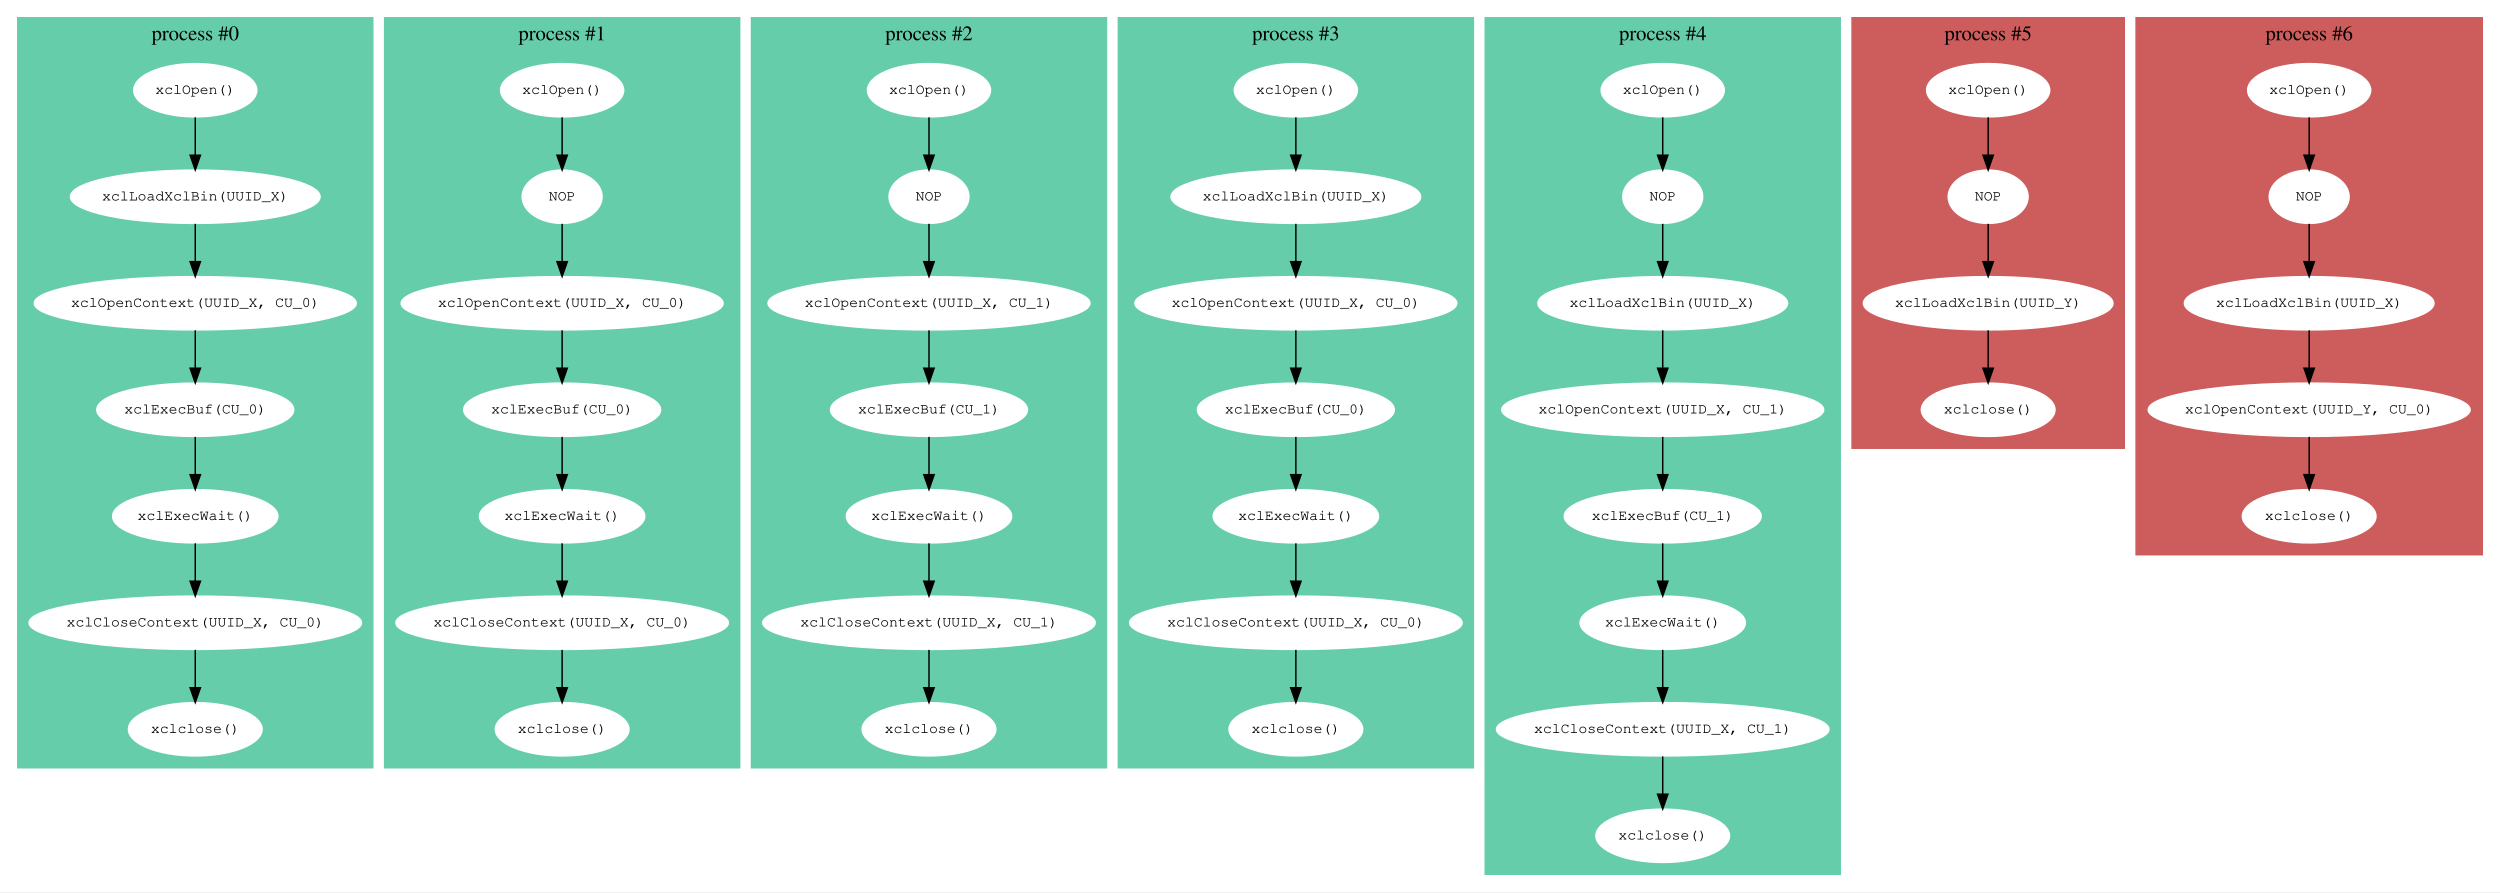
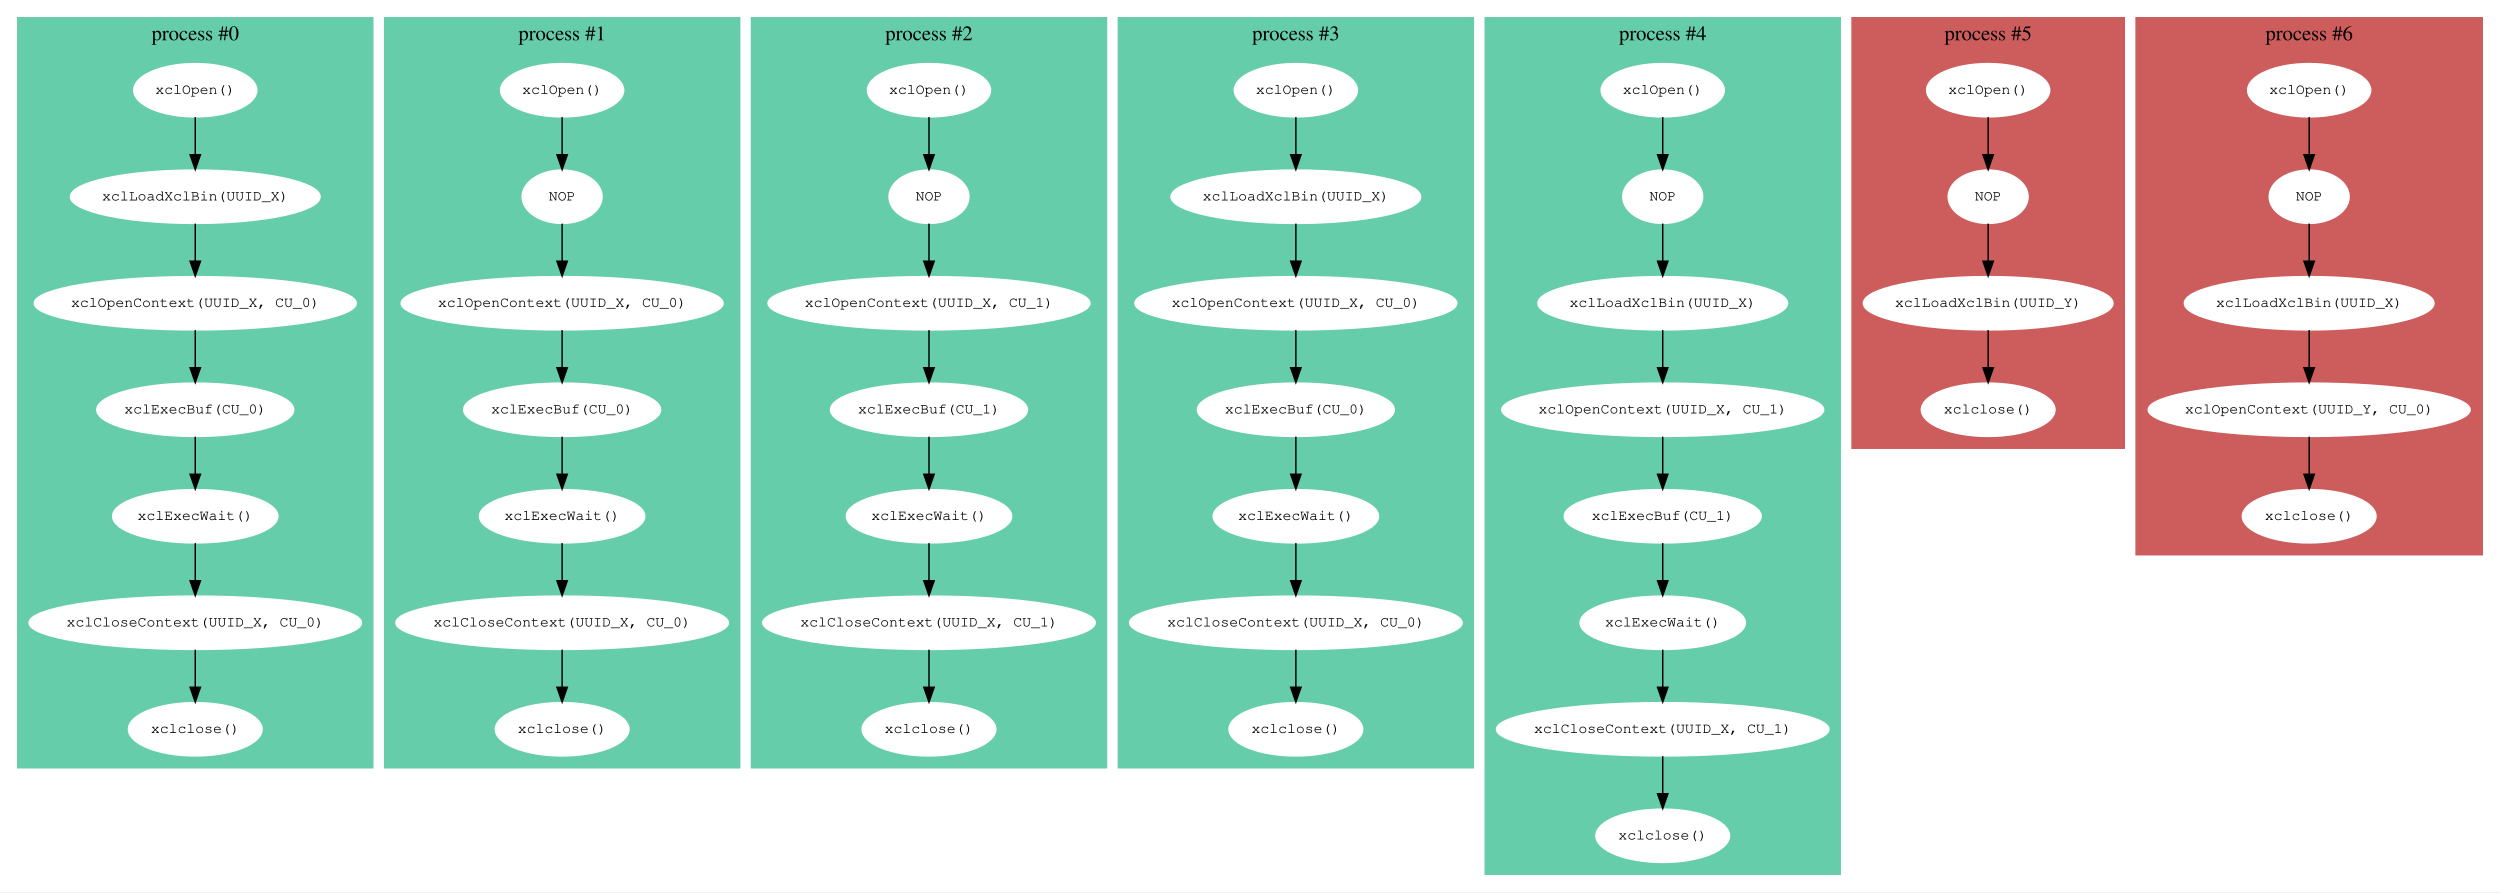
<svg xmlns="http://www.w3.org/2000/svg" width="1690pt" height="603pt" viewBox="0.00 0.00 1690.00 603.00">
  <g id="graph0" class="graph" transform="scale(1 1) rotate(0) translate(4 599)">
-     <polygon fill="white" stroke="none" points="-4,4 -4,-599 1686,-599 1686,4 -4,4" />
+     <polygon fill="#ffffff" stroke="transparent" points="-4,4 -4,-599 1686,-599 1686,4 -4,4" />
    <g id="clust1" class="cluster">
      <polygon fill="#66cdaa" stroke="#66cdaa" points="8,-80 8,-587 248,-587 248,-80 8,-80" />
-       <text text-anchor="middle" x="128" y="-571.8" font-family="Times,serif" font-size="14.00">process #0</text>
+       <text text-anchor="middle" x="128" y="-571.8" font-family="Times,serif" font-size="14.00" fill="#000000">process #0</text>
    </g>
    <g id="clust2" class="cluster">
      <polygon fill="#66cdaa" stroke="#66cdaa" points="256,-80 256,-587 496,-587 496,-80 256,-80" />
-       <text text-anchor="middle" x="376" y="-571.8" font-family="Times,serif" font-size="14.00">process #1</text>
+       <text text-anchor="middle" x="376" y="-571.8" font-family="Times,serif" font-size="14.00" fill="#000000">process #1</text>
    </g>
    <g id="clust3" class="cluster">
      <polygon fill="#66cdaa" stroke="#66cdaa" points="504,-80 504,-587 744,-587 744,-80 504,-80" />
-       <text text-anchor="middle" x="624" y="-571.8" font-family="Times,serif" font-size="14.00">process #2</text>
+       <text text-anchor="middle" x="624" y="-571.8" font-family="Times,serif" font-size="14.00" fill="#000000">process #2</text>
    </g>
    <g id="clust4" class="cluster">
      <polygon fill="#66cdaa" stroke="#66cdaa" points="752,-80 752,-587 992,-587 992,-80 752,-80" />
-       <text text-anchor="middle" x="872" y="-571.8" font-family="Times,serif" font-size="14.00">process #3</text>
+       <text text-anchor="middle" x="872" y="-571.8" font-family="Times,serif" font-size="14.00" fill="#000000">process #3</text>
    </g>
    <g id="clust5" class="cluster">
      <polygon fill="#66cdaa" stroke="#66cdaa" points="1000,-8 1000,-587 1240,-587 1240,-8 1000,-8" />
-       <text text-anchor="middle" x="1120" y="-571.8" font-family="Times,serif" font-size="14.00">process #4</text>
+       <text text-anchor="middle" x="1120" y="-571.8" font-family="Times,serif" font-size="14.00" fill="#000000">process #4</text>
    </g>
    <g id="clust6" class="cluster">
-       <polygon fill="indianred" stroke="indianred" points="1248,-296 1248,-587 1432,-587 1432,-296 1248,-296" />
-       <text text-anchor="middle" x="1340" y="-571.8" font-family="Times,serif" font-size="14.00">process #5</text>
+       <polygon fill="#cd5c5c" stroke="#cd5c5c" points="1248,-296 1248,-587 1432,-587 1432,-296 1248,-296" />
+       <text text-anchor="middle" x="1340" y="-571.8" font-family="Times,serif" font-size="14.00" fill="#000000">process #5</text>
    </g>
    <g id="clust7" class="cluster">
-       <polygon fill="indianred" stroke="indianred" points="1440,-224 1440,-587 1674,-587 1674,-224 1440,-224" />
-       <text text-anchor="middle" x="1557" y="-571.8" font-family="Times,serif" font-size="14.00">process #6</text>
+       <polygon fill="#cd5c5c" stroke="#cd5c5c" points="1440,-224 1440,-587 1674,-587 1674,-224 1440,-224" />
+       <text text-anchor="middle" x="1557" y="-571.8" font-family="Times,serif" font-size="14.00" fill="#000000">process #6</text>
    </g>
    <g id="node1" class="node">
-       <ellipse fill="white" stroke="white" cx="128" cy="-538" rx="41.591" ry="18" />
-       <text text-anchor="middle" x="128" y="-535.5" font-family="Courier,monospace" font-size="10.00">xclOpen()</text>
+       <ellipse fill="#ffffff" stroke="#ffffff" cx="128" cy="-538" rx="41.591" ry="18" />
+       <text text-anchor="middle" x="128" y="-535.5" font-family="Courier,monospace" font-size="10.00" fill="#000000">xclOpen()</text>
    </g>
    <g id="node2" class="node">
-       <ellipse fill="white" stroke="white" cx="128" cy="-466" rx="84.358" ry="18" />
-       <text text-anchor="middle" x="128" y="-463.5" font-family="Courier,monospace" font-size="10.00">xclLoadXclBin(UUID_X)</text>
+       <ellipse fill="#ffffff" stroke="#ffffff" cx="128" cy="-466" rx="84.358" ry="18" />
+       <text text-anchor="middle" x="128" y="-463.5" font-family="Courier,monospace" font-size="10.00" fill="#000000">xclLoadXclBin(UUID_X)</text>
    </g>
    <g id="edge1" class="edge">
-       <path fill="none" stroke="black" d="M128,-519.697C128,-511.983 128,-502.712 128,-494.112" />
-       <polygon fill="black" stroke="black" points="131.5,-494.104 128,-484.104 124.5,-494.104 131.5,-494.104" />
+       <path fill="none" stroke="#000000" d="M128,-519.831C128,-512.131 128,-502.974 128,-494.417" />
+       <polygon fill="#000000" stroke="#000000" points="131.5,-494.413 128,-484.413 124.5,-494.413 131.5,-494.413" />
    </g>
    <g id="node3" class="node">
-       <ellipse fill="white" stroke="white" cx="128" cy="-394" rx="108.805" ry="18" />
-       <text text-anchor="middle" x="128" y="-391.5" font-family="Courier,monospace" font-size="10.00">xclOpenContext(UUID_X, CU_0)</text>
+       <ellipse fill="#ffffff" stroke="#ffffff" cx="128" cy="-394" rx="108.805" ry="18" />
+       <text text-anchor="middle" x="128" y="-391.5" font-family="Courier,monospace" font-size="10.00" fill="#000000">xclOpenContext(UUID_X, CU_0)</text>
    </g>
    <g id="edge2" class="edge">
-       <path fill="none" stroke="black" d="M128,-447.697C128,-439.983 128,-430.712 128,-422.112" />
-       <polygon fill="black" stroke="black" points="131.5,-422.104 128,-412.104 124.5,-422.104 131.5,-422.104" />
+       <path fill="none" stroke="#000000" d="M128,-447.831C128,-440.131 128,-430.974 128,-422.417" />
+       <polygon fill="#000000" stroke="#000000" points="131.5,-422.413 128,-412.413 124.5,-422.413 131.5,-422.413" />
    </g>
    <g id="node4" class="node">
-       <ellipse fill="white" stroke="white" cx="128" cy="-322" rx="66.538" ry="18" />
-       <text text-anchor="middle" x="128" y="-319.5" font-family="Courier,monospace" font-size="10.00">xclExecBuf(CU_0)</text>
+       <ellipse fill="#ffffff" stroke="#ffffff" cx="128" cy="-322" rx="66.538" ry="18" />
+       <text text-anchor="middle" x="128" y="-319.5" font-family="Courier,monospace" font-size="10.00" fill="#000000">xclExecBuf(CU_0)</text>
    </g>
    <g id="edge3" class="edge">
-       <path fill="none" stroke="black" d="M128,-375.697C128,-367.983 128,-358.712 128,-350.112" />
-       <polygon fill="black" stroke="black" points="131.5,-350.104 128,-340.104 124.5,-350.104 131.5,-350.104" />
+       <path fill="none" stroke="#000000" d="M128,-375.831C128,-368.131 128,-358.974 128,-350.417" />
+       <polygon fill="#000000" stroke="#000000" points="131.5,-350.413 128,-340.413 124.5,-350.413 131.5,-350.413" />
    </g>
    <g id="node5" class="node">
-       <ellipse fill="white" stroke="white" cx="128" cy="-250" rx="55.846" ry="18" />
-       <text text-anchor="middle" x="128" y="-247.5" font-family="Courier,monospace" font-size="10.00">xclExecWait()</text>
+       <ellipse fill="#ffffff" stroke="#ffffff" cx="128" cy="-250" rx="55.846" ry="18" />
+       <text text-anchor="middle" x="128" y="-247.5" font-family="Courier,monospace" font-size="10.00" fill="#000000">xclExecWait()</text>
    </g>
    <g id="edge4" class="edge">
-       <path fill="none" stroke="black" d="M128,-303.697C128,-295.983 128,-286.712 128,-278.112" />
-       <polygon fill="black" stroke="black" points="131.5,-278.104 128,-268.104 124.5,-278.104 131.5,-278.104" />
+       <path fill="none" stroke="#000000" d="M128,-303.831C128,-296.131 128,-286.974 128,-278.417" />
+       <polygon fill="#000000" stroke="#000000" points="131.5,-278.413 128,-268.413 124.5,-278.413 131.5,-278.413" />
    </g>
    <g id="node6" class="node">
-       <ellipse fill="white" stroke="white" cx="128" cy="-178" rx="112.369" ry="18" />
-       <text text-anchor="middle" x="128" y="-175.5" font-family="Courier,monospace" font-size="10.00">xclCloseContext(UUID_X, CU_0)</text>
+       <ellipse fill="#ffffff" stroke="#ffffff" cx="128" cy="-178" rx="112.369" ry="18" />
+       <text text-anchor="middle" x="128" y="-175.5" font-family="Courier,monospace" font-size="10.00" fill="#000000">xclCloseContext(UUID_X, CU_0)</text>
    </g>
    <g id="edge5" class="edge">
-       <path fill="none" stroke="black" d="M128,-231.697C128,-223.983 128,-214.712 128,-206.112" />
-       <polygon fill="black" stroke="black" points="131.5,-206.104 128,-196.104 124.5,-206.104 131.5,-206.104" />
+       <path fill="none" stroke="#000000" d="M128,-231.831C128,-224.131 128,-214.974 128,-206.417" />
+       <polygon fill="#000000" stroke="#000000" points="131.5,-206.413 128,-196.413 124.5,-206.413 131.5,-206.413" />
    </g>
    <g id="node7" class="node">
-       <ellipse fill="white" stroke="white" cx="128" cy="-106" rx="45.155" ry="18" />
-       <text text-anchor="middle" x="128" y="-103.5" font-family="Courier,monospace" font-size="10.00">xclclose()</text>
+       <ellipse fill="#ffffff" stroke="#ffffff" cx="128" cy="-106" rx="45.155" ry="18" />
+       <text text-anchor="middle" x="128" y="-103.5" font-family="Courier,monospace" font-size="10.00" fill="#000000">xclclose()</text>
    </g>
    <g id="edge6" class="edge">
-       <path fill="none" stroke="black" d="M128,-159.697C128,-151.983 128,-142.712 128,-134.112" />
-       <polygon fill="black" stroke="black" points="131.5,-134.104 128,-124.104 124.5,-134.104 131.5,-134.104" />
+       <path fill="none" stroke="#000000" d="M128,-159.831C128,-152.131 128,-142.974 128,-134.417" />
+       <polygon fill="#000000" stroke="#000000" points="131.5,-134.413 128,-124.413 124.5,-134.413 131.5,-134.413" />
    </g>
    <g id="node8" class="node">
-       <ellipse fill="white" stroke="white" cx="376" cy="-538" rx="41.591" ry="18" />
-       <text text-anchor="middle" x="376" y="-535.5" font-family="Courier,monospace" font-size="10.00">xclOpen()</text>
+       <ellipse fill="#ffffff" stroke="#ffffff" cx="376" cy="-538" rx="41.591" ry="18" />
+       <text text-anchor="middle" x="376" y="-535.5" font-family="Courier,monospace" font-size="10.00" fill="#000000">xclOpen()</text>
    </g>
    <g id="node14" class="node">
-       <ellipse fill="white" stroke="white" cx="376" cy="-466" rx="27" ry="18" />
-       <text text-anchor="middle" x="376" y="-463.5" font-family="Courier,monospace" font-size="10.00">NOP</text>
+       <ellipse fill="#ffffff" stroke="#ffffff" cx="376" cy="-466" rx="27" ry="18" />
+       <text text-anchor="middle" x="376" y="-463.5" font-family="Courier,monospace" font-size="10.00" fill="#000000">NOP</text>
    </g>
    <g id="edge7" class="edge">
-       <path fill="none" stroke="black" d="M376,-519.697C376,-511.983 376,-502.712 376,-494.112" />
-       <polygon fill="black" stroke="black" points="379.5,-494.104 376,-484.104 372.5,-494.104 379.5,-494.104" />
+       <path fill="none" stroke="#000000" d="M376,-519.831C376,-512.131 376,-502.974 376,-494.417" />
+       <polygon fill="#000000" stroke="#000000" points="379.5,-494.413 376,-484.413 372.5,-494.413 379.5,-494.413" />
    </g>
    <g id="node9" class="node">
-       <ellipse fill="white" stroke="white" cx="376" cy="-394" rx="108.805" ry="18" />
-       <text text-anchor="middle" x="376" y="-391.5" font-family="Courier,monospace" font-size="10.00">xclOpenContext(UUID_X, CU_0)</text>
+       <ellipse fill="#ffffff" stroke="#ffffff" cx="376" cy="-394" rx="108.805" ry="18" />
+       <text text-anchor="middle" x="376" y="-391.5" font-family="Courier,monospace" font-size="10.00" fill="#000000">xclOpenContext(UUID_X, CU_0)</text>
    </g>
    <g id="node10" class="node">
-       <ellipse fill="white" stroke="white" cx="376" cy="-322" rx="66.538" ry="18" />
-       <text text-anchor="middle" x="376" y="-319.5" font-family="Courier,monospace" font-size="10.00">xclExecBuf(CU_0)</text>
+       <ellipse fill="#ffffff" stroke="#ffffff" cx="376" cy="-322" rx="66.538" ry="18" />
+       <text text-anchor="middle" x="376" y="-319.5" font-family="Courier,monospace" font-size="10.00" fill="#000000">xclExecBuf(CU_0)</text>
    </g>
    <g id="edge9" class="edge">
-       <path fill="none" stroke="black" d="M376,-375.697C376,-367.983 376,-358.712 376,-350.112" />
-       <polygon fill="black" stroke="black" points="379.5,-350.104 376,-340.104 372.5,-350.104 379.5,-350.104" />
+       <path fill="none" stroke="#000000" d="M376,-375.831C376,-368.131 376,-358.974 376,-350.417" />
+       <polygon fill="#000000" stroke="#000000" points="379.5,-350.413 376,-340.413 372.5,-350.413 379.5,-350.413" />
    </g>
    <g id="node11" class="node">
-       <ellipse fill="white" stroke="white" cx="376" cy="-250" rx="55.846" ry="18" />
-       <text text-anchor="middle" x="376" y="-247.5" font-family="Courier,monospace" font-size="10.00">xclExecWait()</text>
+       <ellipse fill="#ffffff" stroke="#ffffff" cx="376" cy="-250" rx="55.846" ry="18" />
+       <text text-anchor="middle" x="376" y="-247.5" font-family="Courier,monospace" font-size="10.00" fill="#000000">xclExecWait()</text>
    </g>
    <g id="edge10" class="edge">
-       <path fill="none" stroke="black" d="M376,-303.697C376,-295.983 376,-286.712 376,-278.112" />
-       <polygon fill="black" stroke="black" points="379.5,-278.104 376,-268.104 372.5,-278.104 379.5,-278.104" />
+       <path fill="none" stroke="#000000" d="M376,-303.831C376,-296.131 376,-286.974 376,-278.417" />
+       <polygon fill="#000000" stroke="#000000" points="379.5,-278.413 376,-268.413 372.5,-278.413 379.5,-278.413" />
    </g>
    <g id="node12" class="node">
-       <ellipse fill="white" stroke="white" cx="376" cy="-178" rx="112.369" ry="18" />
-       <text text-anchor="middle" x="376" y="-175.5" font-family="Courier,monospace" font-size="10.00">xclCloseContext(UUID_X, CU_0)</text>
+       <ellipse fill="#ffffff" stroke="#ffffff" cx="376" cy="-178" rx="112.369" ry="18" />
+       <text text-anchor="middle" x="376" y="-175.5" font-family="Courier,monospace" font-size="10.00" fill="#000000">xclCloseContext(UUID_X, CU_0)</text>
    </g>
    <g id="edge11" class="edge">
-       <path fill="none" stroke="black" d="M376,-231.697C376,-223.983 376,-214.712 376,-206.112" />
-       <polygon fill="black" stroke="black" points="379.5,-206.104 376,-196.104 372.5,-206.104 379.5,-206.104" />
+       <path fill="none" stroke="#000000" d="M376,-231.831C376,-224.131 376,-214.974 376,-206.417" />
+       <polygon fill="#000000" stroke="#000000" points="379.5,-206.413 376,-196.413 372.5,-206.413 379.5,-206.413" />
    </g>
    <g id="node13" class="node">
-       <ellipse fill="white" stroke="white" cx="376" cy="-106" rx="45.155" ry="18" />
-       <text text-anchor="middle" x="376" y="-103.5" font-family="Courier,monospace" font-size="10.00">xclclose()</text>
+       <ellipse fill="#ffffff" stroke="#ffffff" cx="376" cy="-106" rx="45.155" ry="18" />
+       <text text-anchor="middle" x="376" y="-103.5" font-family="Courier,monospace" font-size="10.00" fill="#000000">xclclose()</text>
    </g>
    <g id="edge12" class="edge">
-       <path fill="none" stroke="black" d="M376,-159.697C376,-151.983 376,-142.712 376,-134.112" />
-       <polygon fill="black" stroke="black" points="379.5,-134.104 376,-124.104 372.5,-134.104 379.5,-134.104" />
+       <path fill="none" stroke="#000000" d="M376,-159.831C376,-152.131 376,-142.974 376,-134.417" />
+       <polygon fill="#000000" stroke="#000000" points="379.5,-134.413 376,-124.413 372.5,-134.413 379.5,-134.413" />
    </g>
    <g id="edge8" class="edge">
-       <path fill="none" stroke="black" d="M376,-447.697C376,-439.983 376,-430.712 376,-422.112" />
-       <polygon fill="black" stroke="black" points="379.5,-422.104 376,-412.104 372.5,-422.104 379.5,-422.104" />
+       <path fill="none" stroke="#000000" d="M376,-447.831C376,-440.131 376,-430.974 376,-422.417" />
+       <polygon fill="#000000" stroke="#000000" points="379.5,-422.413 376,-412.413 372.5,-422.413 379.5,-422.413" />
    </g>
    <g id="node15" class="node">
-       <ellipse fill="white" stroke="white" cx="624" cy="-538" rx="41.591" ry="18" />
-       <text text-anchor="middle" x="624" y="-535.5" font-family="Courier,monospace" font-size="10.00">xclOpen()</text>
+       <ellipse fill="#ffffff" stroke="#ffffff" cx="624" cy="-538" rx="41.591" ry="18" />
+       <text text-anchor="middle" x="624" y="-535.5" font-family="Courier,monospace" font-size="10.00" fill="#000000">xclOpen()</text>
    </g>
    <g id="node21" class="node">
-       <ellipse fill="white" stroke="white" cx="624" cy="-466" rx="27" ry="18" />
-       <text text-anchor="middle" x="624" y="-463.5" font-family="Courier,monospace" font-size="10.00">NOP</text>
+       <ellipse fill="#ffffff" stroke="#ffffff" cx="624" cy="-466" rx="27" ry="18" />
+       <text text-anchor="middle" x="624" y="-463.5" font-family="Courier,monospace" font-size="10.00" fill="#000000">NOP</text>
    </g>
    <g id="edge13" class="edge">
-       <path fill="none" stroke="black" d="M624,-519.697C624,-511.983 624,-502.712 624,-494.112" />
-       <polygon fill="black" stroke="black" points="627.5,-494.104 624,-484.104 620.5,-494.104 627.5,-494.104" />
+       <path fill="none" stroke="#000000" d="M624,-519.831C624,-512.131 624,-502.974 624,-494.417" />
+       <polygon fill="#000000" stroke="#000000" points="627.5,-494.413 624,-484.413 620.5,-494.413 627.5,-494.413" />
    </g>
    <g id="node16" class="node">
-       <ellipse fill="white" stroke="white" cx="624" cy="-394" rx="108.805" ry="18" />
-       <text text-anchor="middle" x="624" y="-391.5" font-family="Courier,monospace" font-size="10.00">xclOpenContext(UUID_X, CU_1)</text>
+       <ellipse fill="#ffffff" stroke="#ffffff" cx="624" cy="-394" rx="108.805" ry="18" />
+       <text text-anchor="middle" x="624" y="-391.5" font-family="Courier,monospace" font-size="10.00" fill="#000000">xclOpenContext(UUID_X, CU_1)</text>
    </g>
    <g id="node17" class="node">
-       <ellipse fill="white" stroke="white" cx="624" cy="-322" rx="66.538" ry="18" />
-       <text text-anchor="middle" x="624" y="-319.5" font-family="Courier,monospace" font-size="10.00">xclExecBuf(CU_1)</text>
+       <ellipse fill="#ffffff" stroke="#ffffff" cx="624" cy="-322" rx="66.538" ry="18" />
+       <text text-anchor="middle" x="624" y="-319.5" font-family="Courier,monospace" font-size="10.00" fill="#000000">xclExecBuf(CU_1)</text>
    </g>
    <g id="edge15" class="edge">
-       <path fill="none" stroke="black" d="M624,-375.697C624,-367.983 624,-358.712 624,-350.112" />
-       <polygon fill="black" stroke="black" points="627.5,-350.104 624,-340.104 620.5,-350.104 627.5,-350.104" />
+       <path fill="none" stroke="#000000" d="M624,-375.831C624,-368.131 624,-358.974 624,-350.417" />
+       <polygon fill="#000000" stroke="#000000" points="627.5,-350.413 624,-340.413 620.5,-350.413 627.5,-350.413" />
    </g>
    <g id="node18" class="node">
-       <ellipse fill="white" stroke="white" cx="624" cy="-250" rx="55.846" ry="18" />
-       <text text-anchor="middle" x="624" y="-247.5" font-family="Courier,monospace" font-size="10.00">xclExecWait()</text>
+       <ellipse fill="#ffffff" stroke="#ffffff" cx="624" cy="-250" rx="55.846" ry="18" />
+       <text text-anchor="middle" x="624" y="-247.5" font-family="Courier,monospace" font-size="10.00" fill="#000000">xclExecWait()</text>
    </g>
    <g id="edge16" class="edge">
-       <path fill="none" stroke="black" d="M624,-303.697C624,-295.983 624,-286.712 624,-278.112" />
-       <polygon fill="black" stroke="black" points="627.5,-278.104 624,-268.104 620.5,-278.104 627.5,-278.104" />
+       <path fill="none" stroke="#000000" d="M624,-303.831C624,-296.131 624,-286.974 624,-278.417" />
+       <polygon fill="#000000" stroke="#000000" points="627.5,-278.413 624,-268.413 620.5,-278.413 627.5,-278.413" />
    </g>
    <g id="node19" class="node">
-       <ellipse fill="white" stroke="white" cx="624" cy="-178" rx="112.369" ry="18" />
-       <text text-anchor="middle" x="624" y="-175.5" font-family="Courier,monospace" font-size="10.00">xclCloseContext(UUID_X, CU_1)</text>
+       <ellipse fill="#ffffff" stroke="#ffffff" cx="624" cy="-178" rx="112.369" ry="18" />
+       <text text-anchor="middle" x="624" y="-175.5" font-family="Courier,monospace" font-size="10.00" fill="#000000">xclCloseContext(UUID_X, CU_1)</text>
    </g>
    <g id="edge17" class="edge">
-       <path fill="none" stroke="black" d="M624,-231.697C624,-223.983 624,-214.712 624,-206.112" />
-       <polygon fill="black" stroke="black" points="627.5,-206.104 624,-196.104 620.5,-206.104 627.5,-206.104" />
+       <path fill="none" stroke="#000000" d="M624,-231.831C624,-224.131 624,-214.974 624,-206.417" />
+       <polygon fill="#000000" stroke="#000000" points="627.5,-206.413 624,-196.413 620.5,-206.413 627.5,-206.413" />
    </g>
    <g id="node20" class="node">
-       <ellipse fill="white" stroke="white" cx="624" cy="-106" rx="45.155" ry="18" />
-       <text text-anchor="middle" x="624" y="-103.5" font-family="Courier,monospace" font-size="10.00">xclclose()</text>
+       <ellipse fill="#ffffff" stroke="#ffffff" cx="624" cy="-106" rx="45.155" ry="18" />
+       <text text-anchor="middle" x="624" y="-103.5" font-family="Courier,monospace" font-size="10.00" fill="#000000">xclclose()</text>
    </g>
    <g id="edge18" class="edge">
-       <path fill="none" stroke="black" d="M624,-159.697C624,-151.983 624,-142.712 624,-134.112" />
-       <polygon fill="black" stroke="black" points="627.5,-134.104 624,-124.104 620.5,-134.104 627.5,-134.104" />
+       <path fill="none" stroke="#000000" d="M624,-159.831C624,-152.131 624,-142.974 624,-134.417" />
+       <polygon fill="#000000" stroke="#000000" points="627.5,-134.413 624,-124.413 620.5,-134.413 627.5,-134.413" />
    </g>
    <g id="edge14" class="edge">
-       <path fill="none" stroke="black" d="M624,-447.697C624,-439.983 624,-430.712 624,-422.112" />
-       <polygon fill="black" stroke="black" points="627.5,-422.104 624,-412.104 620.5,-422.104 627.5,-422.104" />
+       <path fill="none" stroke="#000000" d="M624,-447.831C624,-440.131 624,-430.974 624,-422.417" />
+       <polygon fill="#000000" stroke="#000000" points="627.5,-422.413 624,-412.413 620.5,-422.413 627.5,-422.413" />
    </g>
    <g id="node22" class="node">
-       <ellipse fill="white" stroke="white" cx="872" cy="-538" rx="41.591" ry="18" />
-       <text text-anchor="middle" x="872" y="-535.5" font-family="Courier,monospace" font-size="10.00">xclOpen()</text>
+       <ellipse fill="#ffffff" stroke="#ffffff" cx="872" cy="-538" rx="41.591" ry="18" />
+       <text text-anchor="middle" x="872" y="-535.5" font-family="Courier,monospace" font-size="10.00" fill="#000000">xclOpen()</text>
    </g>
    <g id="node23" class="node">
-       <ellipse fill="white" stroke="white" cx="872" cy="-466" rx="84.358" ry="18" />
-       <text text-anchor="middle" x="872" y="-463.5" font-family="Courier,monospace" font-size="10.00">xclLoadXclBin(UUID_X)</text>
+       <ellipse fill="#ffffff" stroke="#ffffff" cx="872" cy="-466" rx="84.358" ry="18" />
+       <text text-anchor="middle" x="872" y="-463.5" font-family="Courier,monospace" font-size="10.00" fill="#000000">xclLoadXclBin(UUID_X)</text>
    </g>
    <g id="edge19" class="edge">
-       <path fill="none" stroke="black" d="M872,-519.697C872,-511.983 872,-502.712 872,-494.112" />
-       <polygon fill="black" stroke="black" points="875.5,-494.104 872,-484.104 868.5,-494.104 875.5,-494.104" />
+       <path fill="none" stroke="#000000" d="M872,-519.831C872,-512.131 872,-502.974 872,-494.417" />
+       <polygon fill="#000000" stroke="#000000" points="875.5,-494.413 872,-484.413 868.5,-494.413 875.5,-494.413" />
    </g>
    <g id="node24" class="node">
-       <ellipse fill="white" stroke="white" cx="872" cy="-394" rx="108.805" ry="18" />
-       <text text-anchor="middle" x="872" y="-391.5" font-family="Courier,monospace" font-size="10.00">xclOpenContext(UUID_X, CU_0)</text>
+       <ellipse fill="#ffffff" stroke="#ffffff" cx="872" cy="-394" rx="108.805" ry="18" />
+       <text text-anchor="middle" x="872" y="-391.5" font-family="Courier,monospace" font-size="10.00" fill="#000000">xclOpenContext(UUID_X, CU_0)</text>
    </g>
    <g id="edge20" class="edge">
-       <path fill="none" stroke="black" d="M872,-447.697C872,-439.983 872,-430.712 872,-422.112" />
-       <polygon fill="black" stroke="black" points="875.5,-422.104 872,-412.104 868.5,-422.104 875.5,-422.104" />
+       <path fill="none" stroke="#000000" d="M872,-447.831C872,-440.131 872,-430.974 872,-422.417" />
+       <polygon fill="#000000" stroke="#000000" points="875.5,-422.413 872,-412.413 868.5,-422.413 875.5,-422.413" />
    </g>
    <g id="node25" class="node">
-       <ellipse fill="white" stroke="white" cx="872" cy="-322" rx="66.538" ry="18" />
-       <text text-anchor="middle" x="872" y="-319.5" font-family="Courier,monospace" font-size="10.00">xclExecBuf(CU_0)</text>
+       <ellipse fill="#ffffff" stroke="#ffffff" cx="872" cy="-322" rx="66.538" ry="18" />
+       <text text-anchor="middle" x="872" y="-319.5" font-family="Courier,monospace" font-size="10.00" fill="#000000">xclExecBuf(CU_0)</text>
    </g>
    <g id="edge21" class="edge">
-       <path fill="none" stroke="black" d="M872,-375.697C872,-367.983 872,-358.712 872,-350.112" />
-       <polygon fill="black" stroke="black" points="875.5,-350.104 872,-340.104 868.5,-350.104 875.5,-350.104" />
+       <path fill="none" stroke="#000000" d="M872,-375.831C872,-368.131 872,-358.974 872,-350.417" />
+       <polygon fill="#000000" stroke="#000000" points="875.5,-350.413 872,-340.413 868.5,-350.413 875.5,-350.413" />
    </g>
    <g id="node26" class="node">
-       <ellipse fill="white" stroke="white" cx="872" cy="-250" rx="55.846" ry="18" />
-       <text text-anchor="middle" x="872" y="-247.5" font-family="Courier,monospace" font-size="10.00">xclExecWait()</text>
+       <ellipse fill="#ffffff" stroke="#ffffff" cx="872" cy="-250" rx="55.846" ry="18" />
+       <text text-anchor="middle" x="872" y="-247.5" font-family="Courier,monospace" font-size="10.00" fill="#000000">xclExecWait()</text>
    </g>
    <g id="edge22" class="edge">
-       <path fill="none" stroke="black" d="M872,-303.697C872,-295.983 872,-286.712 872,-278.112" />
-       <polygon fill="black" stroke="black" points="875.5,-278.104 872,-268.104 868.5,-278.104 875.5,-278.104" />
+       <path fill="none" stroke="#000000" d="M872,-303.831C872,-296.131 872,-286.974 872,-278.417" />
+       <polygon fill="#000000" stroke="#000000" points="875.5,-278.413 872,-268.413 868.5,-278.413 875.5,-278.413" />
    </g>
    <g id="node27" class="node">
-       <ellipse fill="white" stroke="white" cx="872" cy="-178" rx="112.369" ry="18" />
-       <text text-anchor="middle" x="872" y="-175.5" font-family="Courier,monospace" font-size="10.00">xclCloseContext(UUID_X, CU_0)</text>
+       <ellipse fill="#ffffff" stroke="#ffffff" cx="872" cy="-178" rx="112.369" ry="18" />
+       <text text-anchor="middle" x="872" y="-175.5" font-family="Courier,monospace" font-size="10.00" fill="#000000">xclCloseContext(UUID_X, CU_0)</text>
    </g>
    <g id="edge23" class="edge">
-       <path fill="none" stroke="black" d="M872,-231.697C872,-223.983 872,-214.712 872,-206.112" />
-       <polygon fill="black" stroke="black" points="875.5,-206.104 872,-196.104 868.5,-206.104 875.5,-206.104" />
+       <path fill="none" stroke="#000000" d="M872,-231.831C872,-224.131 872,-214.974 872,-206.417" />
+       <polygon fill="#000000" stroke="#000000" points="875.5,-206.413 872,-196.413 868.5,-206.413 875.5,-206.413" />
    </g>
    <g id="node28" class="node">
-       <ellipse fill="white" stroke="white" cx="872" cy="-106" rx="45.155" ry="18" />
-       <text text-anchor="middle" x="872" y="-103.5" font-family="Courier,monospace" font-size="10.00">xclclose()</text>
+       <ellipse fill="#ffffff" stroke="#ffffff" cx="872" cy="-106" rx="45.155" ry="18" />
+       <text text-anchor="middle" x="872" y="-103.5" font-family="Courier,monospace" font-size="10.00" fill="#000000">xclclose()</text>
    </g>
    <g id="edge24" class="edge">
-       <path fill="none" stroke="black" d="M872,-159.697C872,-151.983 872,-142.712 872,-134.112" />
-       <polygon fill="black" stroke="black" points="875.5,-134.104 872,-124.104 868.5,-134.104 875.5,-134.104" />
+       <path fill="none" stroke="#000000" d="M872,-159.831C872,-152.131 872,-142.974 872,-134.417" />
+       <polygon fill="#000000" stroke="#000000" points="875.5,-134.413 872,-124.413 868.5,-134.413 875.5,-134.413" />
    </g>
    <g id="node29" class="node">
-       <ellipse fill="white" stroke="white" cx="1120" cy="-538" rx="41.591" ry="18" />
-       <text text-anchor="middle" x="1120" y="-535.5" font-family="Courier,monospace" font-size="10.00">xclOpen()</text>
+       <ellipse fill="#ffffff" stroke="#ffffff" cx="1120" cy="-538" rx="41.591" ry="18" />
+       <text text-anchor="middle" x="1120" y="-535.5" font-family="Courier,monospace" font-size="10.00" fill="#000000">xclOpen()</text>
    </g>
    <g id="node36" class="node">
-       <ellipse fill="white" stroke="white" cx="1120" cy="-466" rx="27" ry="18" />
-       <text text-anchor="middle" x="1120" y="-463.5" font-family="Courier,monospace" font-size="10.00">NOP</text>
+       <ellipse fill="#ffffff" stroke="#ffffff" cx="1120" cy="-466" rx="27" ry="18" />
+       <text text-anchor="middle" x="1120" y="-463.5" font-family="Courier,monospace" font-size="10.00" fill="#000000">NOP</text>
    </g>
    <g id="edge25" class="edge">
-       <path fill="none" stroke="black" d="M1120,-519.697C1120,-511.983 1120,-502.712 1120,-494.112" />
-       <polygon fill="black" stroke="black" points="1123.5,-494.104 1120,-484.104 1116.5,-494.104 1123.5,-494.104" />
+       <path fill="none" stroke="#000000" d="M1120,-519.831C1120,-512.131 1120,-502.974 1120,-494.417" />
+       <polygon fill="#000000" stroke="#000000" points="1123.5,-494.413 1120,-484.413 1116.5,-494.413 1123.5,-494.413" />
    </g>
    <g id="node30" class="node">
-       <ellipse fill="white" stroke="white" cx="1120" cy="-394" rx="84.358" ry="18" />
-       <text text-anchor="middle" x="1120" y="-391.5" font-family="Courier,monospace" font-size="10.00">xclLoadXclBin(UUID_X)</text>
+       <ellipse fill="#ffffff" stroke="#ffffff" cx="1120" cy="-394" rx="84.358" ry="18" />
+       <text text-anchor="middle" x="1120" y="-391.5" font-family="Courier,monospace" font-size="10.00" fill="#000000">xclLoadXclBin(UUID_X)</text>
    </g>
    <g id="node31" class="node">
-       <ellipse fill="white" stroke="white" cx="1120" cy="-322" rx="108.805" ry="18" />
-       <text text-anchor="middle" x="1120" y="-319.5" font-family="Courier,monospace" font-size="10.00">xclOpenContext(UUID_X, CU_1)</text>
+       <ellipse fill="#ffffff" stroke="#ffffff" cx="1120" cy="-322" rx="108.805" ry="18" />
+       <text text-anchor="middle" x="1120" y="-319.5" font-family="Courier,monospace" font-size="10.00" fill="#000000">xclOpenContext(UUID_X, CU_1)</text>
    </g>
    <g id="edge27" class="edge">
-       <path fill="none" stroke="black" d="M1120,-375.697C1120,-367.983 1120,-358.712 1120,-350.112" />
-       <polygon fill="black" stroke="black" points="1123.5,-350.104 1120,-340.104 1116.5,-350.104 1123.5,-350.104" />
+       <path fill="none" stroke="#000000" d="M1120,-375.831C1120,-368.131 1120,-358.974 1120,-350.417" />
+       <polygon fill="#000000" stroke="#000000" points="1123.5,-350.413 1120,-340.413 1116.5,-350.413 1123.5,-350.413" />
    </g>
    <g id="node32" class="node">
-       <ellipse fill="white" stroke="white" cx="1120" cy="-250" rx="66.538" ry="18" />
-       <text text-anchor="middle" x="1120" y="-247.5" font-family="Courier,monospace" font-size="10.00">xclExecBuf(CU_1)</text>
+       <ellipse fill="#ffffff" stroke="#ffffff" cx="1120" cy="-250" rx="66.538" ry="18" />
+       <text text-anchor="middle" x="1120" y="-247.5" font-family="Courier,monospace" font-size="10.00" fill="#000000">xclExecBuf(CU_1)</text>
    </g>
    <g id="edge28" class="edge">
-       <path fill="none" stroke="black" d="M1120,-303.697C1120,-295.983 1120,-286.712 1120,-278.112" />
-       <polygon fill="black" stroke="black" points="1123.5,-278.104 1120,-268.104 1116.5,-278.104 1123.5,-278.104" />
+       <path fill="none" stroke="#000000" d="M1120,-303.831C1120,-296.131 1120,-286.974 1120,-278.417" />
+       <polygon fill="#000000" stroke="#000000" points="1123.5,-278.413 1120,-268.413 1116.5,-278.413 1123.5,-278.413" />
    </g>
    <g id="node33" class="node">
-       <ellipse fill="white" stroke="white" cx="1120" cy="-178" rx="55.846" ry="18" />
-       <text text-anchor="middle" x="1120" y="-175.5" font-family="Courier,monospace" font-size="10.00">xclExecWait()</text>
+       <ellipse fill="#ffffff" stroke="#ffffff" cx="1120" cy="-178" rx="55.846" ry="18" />
+       <text text-anchor="middle" x="1120" y="-175.5" font-family="Courier,monospace" font-size="10.00" fill="#000000">xclExecWait()</text>
    </g>
    <g id="edge29" class="edge">
-       <path fill="none" stroke="black" d="M1120,-231.697C1120,-223.983 1120,-214.712 1120,-206.112" />
-       <polygon fill="black" stroke="black" points="1123.5,-206.104 1120,-196.104 1116.5,-206.104 1123.5,-206.104" />
+       <path fill="none" stroke="#000000" d="M1120,-231.831C1120,-224.131 1120,-214.974 1120,-206.417" />
+       <polygon fill="#000000" stroke="#000000" points="1123.5,-206.413 1120,-196.413 1116.5,-206.413 1123.5,-206.413" />
    </g>
    <g id="node34" class="node">
-       <ellipse fill="white" stroke="white" cx="1120" cy="-106" rx="112.369" ry="18" />
-       <text text-anchor="middle" x="1120" y="-103.5" font-family="Courier,monospace" font-size="10.00">xclCloseContext(UUID_X, CU_1)</text>
+       <ellipse fill="#ffffff" stroke="#ffffff" cx="1120" cy="-106" rx="112.369" ry="18" />
+       <text text-anchor="middle" x="1120" y="-103.5" font-family="Courier,monospace" font-size="10.00" fill="#000000">xclCloseContext(UUID_X, CU_1)</text>
    </g>
    <g id="edge30" class="edge">
-       <path fill="none" stroke="black" d="M1120,-159.697C1120,-151.983 1120,-142.712 1120,-134.112" />
-       <polygon fill="black" stroke="black" points="1123.5,-134.104 1120,-124.104 1116.5,-134.104 1123.5,-134.104" />
+       <path fill="none" stroke="#000000" d="M1120,-159.831C1120,-152.131 1120,-142.974 1120,-134.417" />
+       <polygon fill="#000000" stroke="#000000" points="1123.5,-134.413 1120,-124.413 1116.5,-134.413 1123.5,-134.413" />
    </g>
    <g id="node35" class="node">
-       <ellipse fill="white" stroke="white" cx="1120" cy="-34" rx="45.155" ry="18" />
-       <text text-anchor="middle" x="1120" y="-31.5" font-family="Courier,monospace" font-size="10.00">xclclose()</text>
+       <ellipse fill="#ffffff" stroke="#ffffff" cx="1120" cy="-34" rx="45.155" ry="18" />
+       <text text-anchor="middle" x="1120" y="-31.5" font-family="Courier,monospace" font-size="10.00" fill="#000000">xclclose()</text>
    </g>
    <g id="edge31" class="edge">
-       <path fill="none" stroke="black" d="M1120,-87.697C1120,-79.983 1120,-70.713 1120,-62.112" />
-       <polygon fill="black" stroke="black" points="1123.5,-62.104 1120,-52.104 1116.5,-62.104 1123.5,-62.104" />
+       <path fill="none" stroke="#000000" d="M1120,-87.831C1120,-80.131 1120,-70.974 1120,-62.417" />
+       <polygon fill="#000000" stroke="#000000" points="1123.5,-62.413 1120,-52.413 1116.5,-62.413 1123.5,-62.413" />
    </g>
    <g id="edge26" class="edge">
-       <path fill="none" stroke="black" d="M1120,-447.697C1120,-439.983 1120,-430.712 1120,-422.112" />
-       <polygon fill="black" stroke="black" points="1123.5,-422.104 1120,-412.104 1116.5,-422.104 1123.5,-422.104" />
+       <path fill="none" stroke="#000000" d="M1120,-447.831C1120,-440.131 1120,-430.974 1120,-422.417" />
+       <polygon fill="#000000" stroke="#000000" points="1123.5,-422.413 1120,-412.413 1116.5,-422.413 1123.5,-422.413" />
    </g>
    <g id="node37" class="node">
-       <ellipse fill="white" stroke="white" cx="1340" cy="-538" rx="41.591" ry="18" />
-       <text text-anchor="middle" x="1340" y="-535.5" font-family="Courier,monospace" font-size="10.00">xclOpen()</text>
+       <ellipse fill="#ffffff" stroke="#ffffff" cx="1340" cy="-538" rx="41.591" ry="18" />
+       <text text-anchor="middle" x="1340" y="-535.5" font-family="Courier,monospace" font-size="10.00" fill="#000000">xclOpen()</text>
    </g>
    <g id="node39" class="node">
-       <ellipse fill="white" stroke="white" cx="1340" cy="-466" rx="27" ry="18" />
-       <text text-anchor="middle" x="1340" y="-463.5" font-family="Courier,monospace" font-size="10.00">NOP</text>
+       <ellipse fill="#ffffff" stroke="#ffffff" cx="1340" cy="-466" rx="27" ry="18" />
+       <text text-anchor="middle" x="1340" y="-463.5" font-family="Courier,monospace" font-size="10.00" fill="#000000">NOP</text>
    </g>
    <g id="edge32" class="edge">
-       <path fill="none" stroke="black" d="M1340,-519.697C1340,-511.983 1340,-502.712 1340,-494.112" />
-       <polygon fill="black" stroke="black" points="1343.5,-494.104 1340,-484.104 1336.5,-494.104 1343.5,-494.104" />
+       <path fill="none" stroke="#000000" d="M1340,-519.831C1340,-512.131 1340,-502.974 1340,-494.417" />
+       <polygon fill="#000000" stroke="#000000" points="1343.5,-494.413 1340,-484.413 1336.5,-494.413 1343.5,-494.413" />
    </g>
    <g id="node38" class="node">
-       <ellipse fill="white" stroke="white" cx="1340" cy="-394" rx="84.358" ry="18" />
-       <text text-anchor="middle" x="1340" y="-391.5" font-family="Courier,monospace" font-size="10.00">xclLoadXclBin(UUID_Y)</text>
+       <ellipse fill="#ffffff" stroke="#ffffff" cx="1340" cy="-394" rx="84.358" ry="18" />
+       <text text-anchor="middle" x="1340" y="-391.5" font-family="Courier,monospace" font-size="10.00" fill="#000000">xclLoadXclBin(UUID_Y)</text>
    </g>
    <g id="node40" class="node">
-       <ellipse fill="white" stroke="white" cx="1340" cy="-322" rx="45.155" ry="18" />
-       <text text-anchor="middle" x="1340" y="-319.5" font-family="Courier,monospace" font-size="10.00">xclclose()</text>
+       <ellipse fill="#ffffff" stroke="#ffffff" cx="1340" cy="-322" rx="45.155" ry="18" />
+       <text text-anchor="middle" x="1340" y="-319.5" font-family="Courier,monospace" font-size="10.00" fill="#000000">xclclose()</text>
    </g>
    <g id="edge34" class="edge">
-       <path fill="none" stroke="black" d="M1340,-375.697C1340,-367.983 1340,-358.712 1340,-350.112" />
-       <polygon fill="black" stroke="black" points="1343.5,-350.104 1340,-340.104 1336.5,-350.104 1343.5,-350.104" />
+       <path fill="none" stroke="#000000" d="M1340,-375.831C1340,-368.131 1340,-358.974 1340,-350.417" />
+       <polygon fill="#000000" stroke="#000000" points="1343.5,-350.413 1340,-340.413 1336.5,-350.413 1343.5,-350.413" />
    </g>
    <g id="edge33" class="edge">
-       <path fill="none" stroke="black" d="M1340,-447.697C1340,-439.983 1340,-430.712 1340,-422.112" />
-       <polygon fill="black" stroke="black" points="1343.5,-422.104 1340,-412.104 1336.5,-422.104 1343.5,-422.104" />
+       <path fill="none" stroke="#000000" d="M1340,-447.831C1340,-440.131 1340,-430.974 1340,-422.417" />
+       <polygon fill="#000000" stroke="#000000" points="1343.5,-422.413 1340,-412.413 1336.5,-422.413 1343.5,-422.413" />
    </g>
    <g id="node41" class="node">
-       <ellipse fill="white" stroke="white" cx="1557" cy="-538" rx="41.591" ry="18" />
-       <text text-anchor="middle" x="1557" y="-535.5" font-family="Courier,monospace" font-size="10.00">xclOpen()</text>
+       <ellipse fill="#ffffff" stroke="#ffffff" cx="1557" cy="-538" rx="41.591" ry="18" />
+       <text text-anchor="middle" x="1557" y="-535.5" font-family="Courier,monospace" font-size="10.00" fill="#000000">xclOpen()</text>
    </g>
    <g id="node44" class="node">
-       <ellipse fill="white" stroke="white" cx="1557" cy="-466" rx="27" ry="18" />
-       <text text-anchor="middle" x="1557" y="-463.5" font-family="Courier,monospace" font-size="10.00">NOP</text>
+       <ellipse fill="#ffffff" stroke="#ffffff" cx="1557" cy="-466" rx="27" ry="18" />
+       <text text-anchor="middle" x="1557" y="-463.5" font-family="Courier,monospace" font-size="10.00" fill="#000000">NOP</text>
    </g>
    <g id="edge35" class="edge">
-       <path fill="none" stroke="black" d="M1557,-519.697C1557,-511.983 1557,-502.712 1557,-494.112" />
-       <polygon fill="black" stroke="black" points="1560.5,-494.104 1557,-484.104 1553.5,-494.104 1560.5,-494.104" />
+       <path fill="none" stroke="#000000" d="M1557,-519.831C1557,-512.131 1557,-502.974 1557,-494.417" />
+       <polygon fill="#000000" stroke="#000000" points="1560.5,-494.413 1557,-484.413 1553.5,-494.413 1560.5,-494.413" />
    </g>
    <g id="node42" class="node">
-       <ellipse fill="white" stroke="white" cx="1557" cy="-394" rx="84.358" ry="18" />
-       <text text-anchor="middle" x="1557" y="-391.5" font-family="Courier,monospace" font-size="10.00">xclLoadXclBin(UUID_X)</text>
+       <ellipse fill="#ffffff" stroke="#ffffff" cx="1557" cy="-394" rx="84.358" ry="18" />
+       <text text-anchor="middle" x="1557" y="-391.5" font-family="Courier,monospace" font-size="10.00" fill="#000000">xclLoadXclBin(UUID_X)</text>
    </g>
    <g id="node43" class="node">
-       <ellipse fill="white" stroke="white" cx="1557" cy="-322" rx="108.805" ry="18" />
-       <text text-anchor="middle" x="1557" y="-319.5" font-family="Courier,monospace" font-size="10.00">xclOpenContext(UUID_Y, CU_0)</text>
+       <ellipse fill="#ffffff" stroke="#ffffff" cx="1557" cy="-322" rx="108.805" ry="18" />
+       <text text-anchor="middle" x="1557" y="-319.5" font-family="Courier,monospace" font-size="10.00" fill="#000000">xclOpenContext(UUID_Y, CU_0)</text>
    </g>
    <g id="edge37" class="edge">
-       <path fill="none" stroke="black" d="M1557,-375.697C1557,-367.983 1557,-358.712 1557,-350.112" />
-       <polygon fill="black" stroke="black" points="1560.5,-350.104 1557,-340.104 1553.5,-350.104 1560.5,-350.104" />
+       <path fill="none" stroke="#000000" d="M1557,-375.831C1557,-368.131 1557,-358.974 1557,-350.417" />
+       <polygon fill="#000000" stroke="#000000" points="1560.5,-350.413 1557,-340.413 1553.5,-350.413 1560.5,-350.413" />
    </g>
    <g id="node45" class="node">
-       <ellipse fill="white" stroke="white" cx="1557" cy="-250" rx="45.155" ry="18" />
-       <text text-anchor="middle" x="1557" y="-247.5" font-family="Courier,monospace" font-size="10.00">xclclose()</text>
+       <ellipse fill="#ffffff" stroke="#ffffff" cx="1557" cy="-250" rx="45.155" ry="18" />
+       <text text-anchor="middle" x="1557" y="-247.5" font-family="Courier,monospace" font-size="10.00" fill="#000000">xclclose()</text>
    </g>
    <g id="edge38" class="edge">
-       <path fill="none" stroke="black" d="M1557,-303.697C1557,-295.983 1557,-286.712 1557,-278.112" />
-       <polygon fill="black" stroke="black" points="1560.5,-278.104 1557,-268.104 1553.5,-278.104 1560.5,-278.104" />
+       <path fill="none" stroke="#000000" d="M1557,-303.831C1557,-296.131 1557,-286.974 1557,-278.417" />
+       <polygon fill="#000000" stroke="#000000" points="1560.5,-278.413 1557,-268.413 1553.5,-278.413 1560.5,-278.413" />
    </g>
    <g id="edge36" class="edge">
-       <path fill="none" stroke="black" d="M1557,-447.697C1557,-439.983 1557,-430.712 1557,-422.112" />
-       <polygon fill="black" stroke="black" points="1560.5,-422.104 1557,-412.104 1553.5,-422.104 1560.5,-422.104" />
+       <path fill="none" stroke="#000000" d="M1557,-447.831C1557,-440.131 1557,-430.974 1557,-422.417" />
+       <polygon fill="#000000" stroke="#000000" points="1560.5,-422.413 1557,-412.413 1553.5,-422.413 1560.5,-422.413" />
    </g>
  </g>
</svg>
